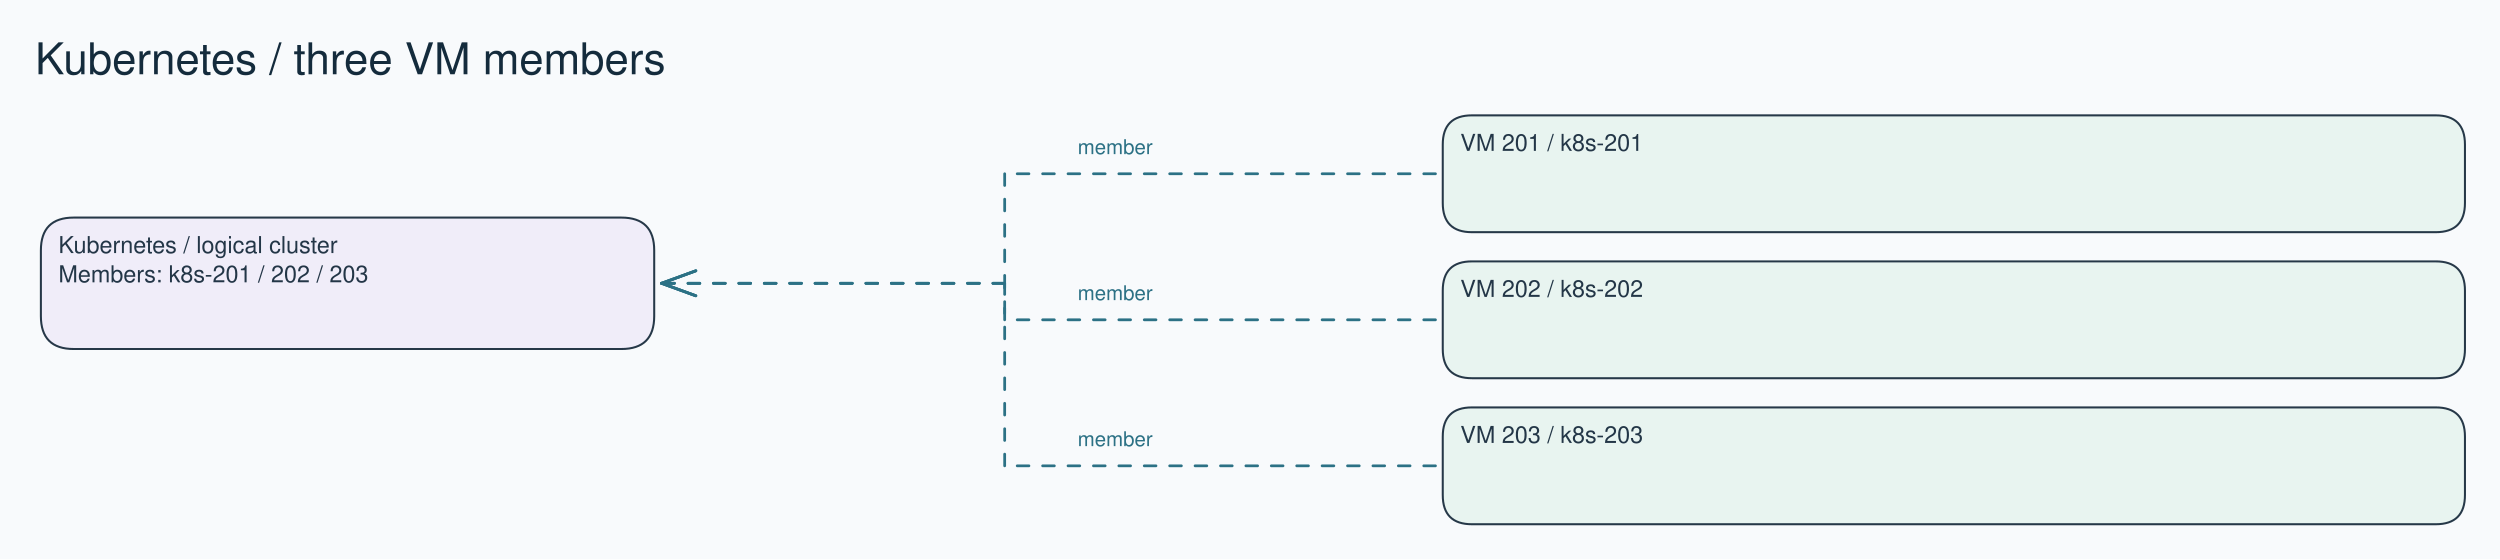
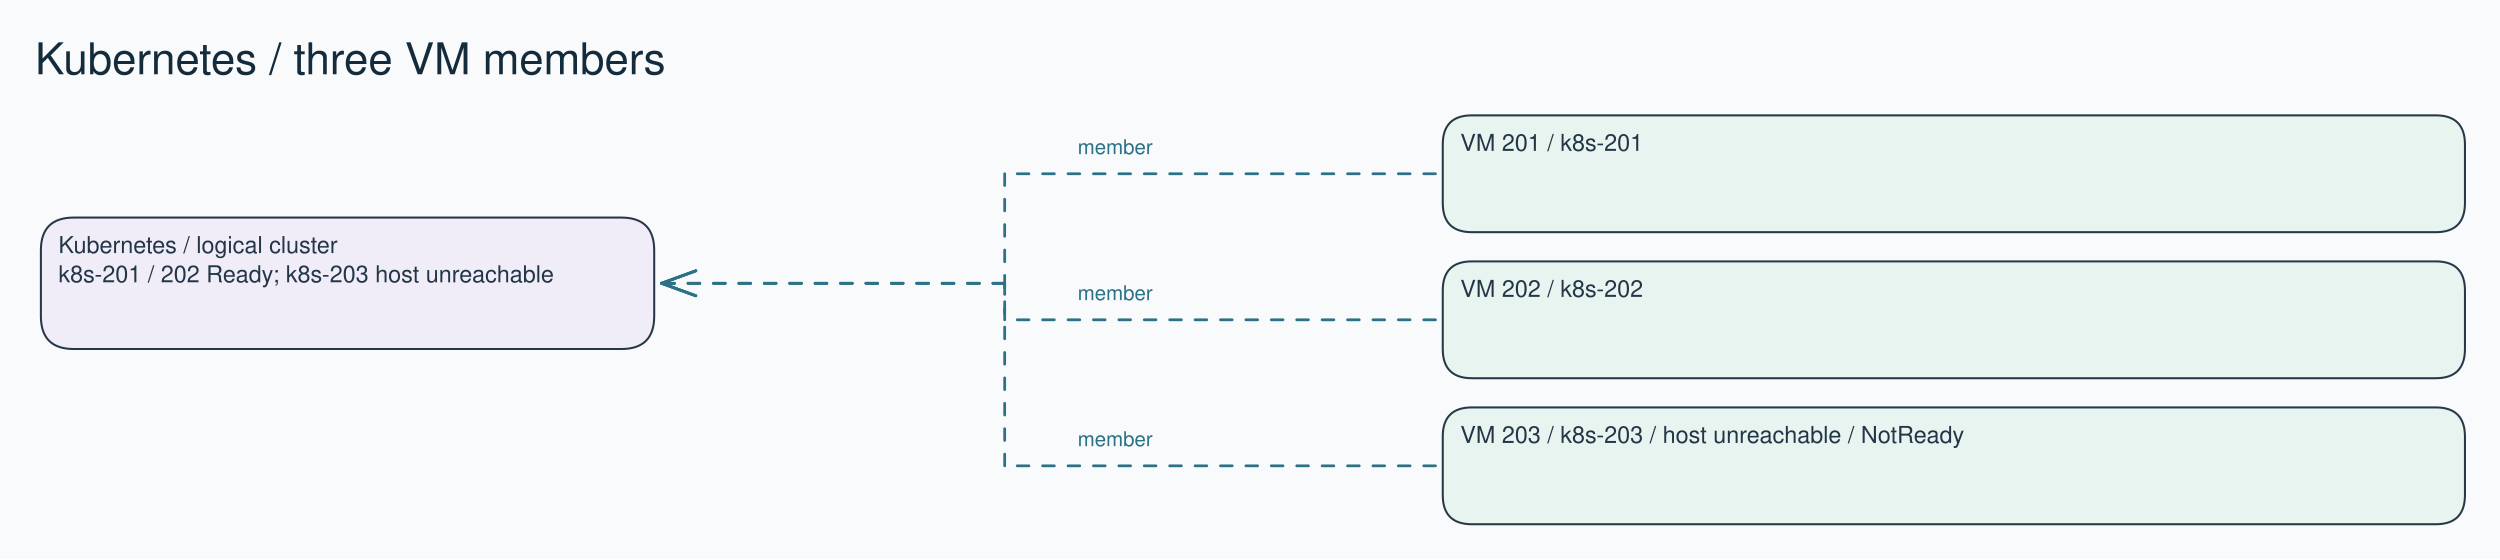
<svg xmlns="http://www.w3.org/2000/svg" version="1.1" viewBox="0 0 1712 383" width="1712" height="383">
  <defs>
    <style class="style-fonts">
      </style>
  </defs>
  <rect x="0" y="0" width="1712" height="383" fill="#f8fafc" />
  <g transform="translate(24 24) rotate(0 252.3 18.75)">
    <text x="0" y="26.851" font-family="Helvetica, sans-serif, Segoe UI Emoji" font-size="30px" fill="#142b3c" text-anchor="start" style="white-space: pre;" direction="ltr" dominant-baseline="alphabetic">Kubernetes / three VM members</text>
  </g>
  <g stroke-linecap="round" transform="translate(28 149) rotate(0 210 45)">
    <path d="M22.5 0 C134.04 0, 245.59 0, 397.5 0 C412.5 0, 420 7.5, 420 22.5 C420 36.93, 420 51.37, 420 67.5 C420 82.5, 412.5 90, 397.5 90 C272.28 90, 147.06 90, 22.5 90 C7.5 90, 0 82.5, 0 67.5 C0 53.75, 0 40.01, 0 22.5 C0 7.5, 7.5 0, 22.5 0" stroke="none" stroke-width="0" fill="#f0edf9" />
    <path d="M22.5 0 C119.51 0, 216.52 0, 397.5 0 M22.5 0 C127.23 0, 231.95 0, 397.5 0 M397.5 0 C412.5 0, 420 7.5, 420 22.5 M397.5 0 C412.5 0, 420 7.5, 420 22.5 M420 22.5 C420 35.67, 420 48.83, 420 67.5 M420 22.5 C420 31.96, 420 41.41, 420 67.5 M420 67.5 C420 82.5, 412.5 90, 397.5 90 M420 67.5 C420 82.5, 412.5 90, 397.5 90 M397.5 90 C320.93 90, 244.36 90, 22.5 90 M397.5 90 C272.09 90, 146.69 90, 22.5 90 M22.5 90 C7.5 90, 0 82.5, 0 67.5 M22.5 90 C7.5 90, 0 82.5, 0 67.5 M0 67.5 C0 54.2, 0 40.89, 0 22.5 M0 67.5 C0 57.62, 0 47.74, 0 22.5 M0 22.5 C0 7.5, 7.5 0, 22.5 0 M0 22.5 C0 7.5, 7.5 0, 22.5 0" stroke="#263848" stroke-width="1.4" fill="none" />
  </g>
  <g transform="translate(40 159) rotate(0 198 35)">
    <text x="0" y="14.32" font-family="Helvetica, sans-serif, Segoe UI Emoji" font-size="16px" fill="#233647" text-anchor="start" style="white-space: pre;" direction="ltr" dominant-baseline="alphabetic">Kubernetes / logical cluster</text>
-     <text x="0" y="34.32" font-family="Helvetica, sans-serif, Segoe UI Emoji" font-size="16px" fill="#233647" text-anchor="start" style="white-space: pre;" direction="ltr" dominant-baseline="alphabetic">Members: k8s-201 / 202 / 203</text>
+     <text x="0" y="34.32" font-family="Helvetica, sans-serif, Segoe UI Emoji" font-size="16px" fill="#233647" text-anchor="start" style="white-space: pre;" direction="ltr" dominant-baseline="alphabetic">k8s-201 / 202 Ready; k8s-203 host unreachable</text>
  </g>
  <g stroke-linecap="round" transform="translate(988 79) rotate(0 350 40)">
    <path d="M20 0 C242.7 0, 465.4 0, 680 0 C693.33 0, 700 6.67, 700 20 C700 34.86, 700 49.71, 700 60 C700 73.33, 693.33 80, 680 80 C544.86 80, 409.71 80, 20 80 C6.67 80, 0 73.33, 0 60 C0 44.32, 0 28.64, 0 20 C0 6.67, 6.67 0, 20 0" stroke="none" stroke-width="0" fill="#e8f4f0" />
    <path d="M20 0 C190.74 0, 361.48 0, 680 0 M20 0 C167.35 0, 314.7 0, 680 0 M680 0 C693.33 0, 700 6.67, 700 20 M680 0 C693.33 0, 700 6.67, 700 20 M700 20 C700 33.1, 700 46.21, 700 60 M700 20 C700 35.57, 700 51.13, 700 60 M700 60 C700 73.33, 693.33 80, 680 80 M700 60 C700 73.33, 693.33 80, 680 80 M680 80 C524.55 80, 369.11 80, 20 80 M680 80 C438.4 80, 196.81 80, 20 80 M20 80 C6.67 80, 0 73.33, 0 60 M20 80 C6.67 80, 0 73.33, 0 60 M0 60 C0 49.23, 0 38.46, 0 20 M0 60 C0 45.1, 0 30.2, 0 20 M0 20 C0 6.67, 6.67 0, 20 0 M0 20 C0 6.67, 6.67 0, 20 0" stroke="#263848" stroke-width="1.4" fill="none" />
  </g>
  <g transform="translate(1000 89) rotate(0 338 30)">
    <text x="0" y="14.32" font-family="Helvetica, sans-serif, Segoe UI Emoji" font-size="16px" fill="#233647" text-anchor="start" style="white-space: pre;" direction="ltr" dominant-baseline="alphabetic">VM 201 / k8s-201</text>
  </g>
  <g stroke-linecap="round">
    <g transform="translate(983 119) rotate(0 -265 37.5)">
      <path d="M0 0 C-76.32 0, -152.64 0, -295 0 M-295 0 C-295 27.54, -295 55.09, -295 75 M-295 75 C-343.8 75, -392.59 75, -530 75" stroke="#2c7185" stroke-width="1.9" fill="none" stroke-dasharray="8 9.4" />
    </g>
    <g transform="translate(983 119) rotate(0 -265 37.5)">
      <path d="M-506.51 66.45 C-512.59 68.66, -518.66 70.87, -530 75" stroke="#2c7185" stroke-width="1.9" fill="none" />
    </g>
    <g transform="translate(983 119) rotate(0 -265 37.5)">
      <path d="M-506.51 83.55 C-512.59 81.34, -518.66 79.13, -530 75" stroke="#2c7185" stroke-width="1.9" fill="none" />
    </g>
  </g>
  <mask />
  <g transform="translate(738 93) rotate(0 24.36 8.75)">
    <text x="0" y="12.53" font-family="Helvetica, sans-serif, Segoe UI Emoji" font-size="14px" fill="#2c7185" text-anchor="start" style="white-space: pre;" direction="ltr" dominant-baseline="alphabetic">member</text>
  </g>
  <g stroke-linecap="round" transform="translate(988 179) rotate(0 350 40)">
    <path d="M20 0 C163.46 0, 306.92 0, 680 0 C693.33 0, 700 6.67, 700 20 C700 30.91, 700 41.83, 700 60 C700 73.33, 693.33 80, 680 80 C451.34 80, 222.68 80, 20 80 C6.67 80, 0 73.33, 0 60 C0 45.4, 0 30.81, 0 20 C0 6.67, 6.67 0, 20 0" stroke="none" stroke-width="0" fill="#e8f4f0" />
    <path d="M20 0 C190.75 0, 361.51 0, 680 0 M20 0 C225.41 0, 430.82 0, 680 0 M680 0 C693.33 0, 700 6.67, 700 20 M680 0 C693.33 0, 700 6.67, 700 20 M700 20 C700 35.9, 700 51.81, 700 60 M700 20 C700 33.89, 700 47.78, 700 60 M700 60 C700 73.33, 693.33 80, 680 80 M700 60 C700 73.33, 693.33 80, 680 80 M680 80 C483.18 80, 286.36 80, 20 80 M680 80 C528.64 80, 377.28 80, 20 80 M20 80 C6.67 80, 0 73.33, 0 60 M20 80 C6.67 80, 0 73.33, 0 60 M0 60 C0 51.34, 0 42.68, 0 20 M0 60 C0 48.88, 0 37.75, 0 20 M0 20 C0 6.67, 6.67 0, 20 0 M0 20 C0 6.67, 6.67 0, 20 0" stroke="#263848" stroke-width="1.4" fill="none" />
  </g>
  <g transform="translate(1000 189) rotate(0 338 30)">
    <text x="0" y="14.32" font-family="Helvetica, sans-serif, Segoe UI Emoji" font-size="16px" fill="#233647" text-anchor="start" style="white-space: pre;" direction="ltr" dominant-baseline="alphabetic">VM 202 / k8s-202</text>
  </g>
  <g stroke-linecap="round">
    <g transform="translate(983 219) rotate(0 -265 -12.5)">
      <path d="M0 0 C-76.32 0, -152.65 0, -295 0 M-295 0 C-295 -6.38, -295 -12.76, -295 -25 M-295 -25 C-376.82 -25, -458.64 -25, -530 -25" stroke="#2c7185" stroke-width="1.9" fill="none" stroke-dasharray="8 9.4" />
    </g>
    <g transform="translate(983 219) rotate(0 -265 -12.5)">
      <path d="M-506.51 -33.55 C-512.59 -31.34, -518.66 -29.13, -530 -25" stroke="#2c7185" stroke-width="1.9" fill="none" />
    </g>
    <g transform="translate(983 219) rotate(0 -265 -12.5)">
      <path d="M-506.51 -16.45 C-512.59 -18.66, -518.66 -20.87, -530 -25" stroke="#2c7185" stroke-width="1.9" fill="none" />
    </g>
  </g>
  <mask />
  <g transform="translate(738 193) rotate(0 24.36 8.75)">
    <text x="0" y="12.53" font-family="Helvetica, sans-serif, Segoe UI Emoji" font-size="14px" fill="#2c7185" text-anchor="start" style="white-space: pre;" direction="ltr" dominant-baseline="alphabetic">member</text>
  </g>
  <g stroke-linecap="round" transform="translate(988 279) rotate(0 350 40)">
    <path d="M20 0 C216.22 0, 412.43 0, 680 0 C693.33 0, 700 6.67, 700 20 C700 34.97, 700 49.94, 700 60 C700 73.33, 693.33 80, 680 80 C489.83 80, 299.65 80, 20 80 C6.67 80, 0 73.33, 0 60 C0 46.49, 0 32.97, 0 20 C0 6.67, 6.67 0, 20 0" stroke="none" stroke-width="0" fill="#e8f4f0" />
    <path d="M20 0 C190.76 0, 361.53 0, 680 0 M20 0 C283.48 0, 546.95 0, 680 0 M680 0 C693.33 0, 700 6.67, 700 20 M680 0 C693.33 0, 700 6.67, 700 20 M700 20 C700 30.71, 700 41.41, 700 60 M700 20 C700 32.21, 700 44.43, 700 60 M700 60 C700 73.33, 693.33 80, 680 80 M700 60 C700 73.33, 693.33 80, 680 80 M680 80 C441.8 80, 203.6 80, 20 80 M680 80 C486.87 80, 293.74 80, 20 80 M20 80 C6.67 80, 0 73.33, 0 60 M20 80 C6.67 80, 0 73.33, 0 60 M0 60 C0 45.45, 0 30.9, 0 20 M0 60 C0 44.65, 0 29.3, 0 20 M0 20 C0 6.67, 6.67 0, 20 0 M0 20 C0 6.67, 6.67 0, 20 0" stroke="#263848" stroke-width="1.4" fill="none" />
  </g>
  <g transform="translate(1000 289) rotate(0 338 30)">
-     <text x="0" y="14.32" font-family="Helvetica, sans-serif, Segoe UI Emoji" font-size="16px" fill="#233647" text-anchor="start" style="white-space: pre;" direction="ltr" dominant-baseline="alphabetic">VM 203 / k8s-203</text>
+     <text x="0" y="14.32" font-family="Helvetica, sans-serif, Segoe UI Emoji" font-size="16px" fill="#233647" text-anchor="start" style="white-space: pre;" direction="ltr" dominant-baseline="alphabetic">VM 203 / k8s-203 / host unreachable / NotReady</text>
  </g>
  <g stroke-linecap="round">
    <g transform="translate(983 319) rotate(0 -265 -62.5)">
      <path d="M0 0 C-76.33 0, -152.66 0, -295 0 M-295 0 C-295 -42.9, -295 -85.8, -295 -125 M-295 -125 C-362.85 -125, -430.69 -125, -530 -125" stroke="#2c7185" stroke-width="1.9" fill="none" stroke-dasharray="8 9.4" />
    </g>
    <g transform="translate(983 319) rotate(0 -265 -62.5)">
      <path d="M-506.51 -133.55 C-512.59 -131.34, -518.66 -129.13, -530 -125" stroke="#2c7185" stroke-width="1.9" fill="none" />
    </g>
    <g transform="translate(983 319) rotate(0 -265 -62.5)">
      <path d="M-506.51 -116.45 C-512.59 -118.66, -518.66 -120.87, -530 -125" stroke="#2c7185" stroke-width="1.9" fill="none" />
    </g>
  </g>
  <mask />
  <g transform="translate(738 293) rotate(0 24.36 8.75)">
    <text x="0" y="12.53" font-family="Helvetica, sans-serif, Segoe UI Emoji" font-size="14px" fill="#2c7185" text-anchor="start" style="white-space: pre;" direction="ltr" dominant-baseline="alphabetic">member</text>
  </g>
</svg>
